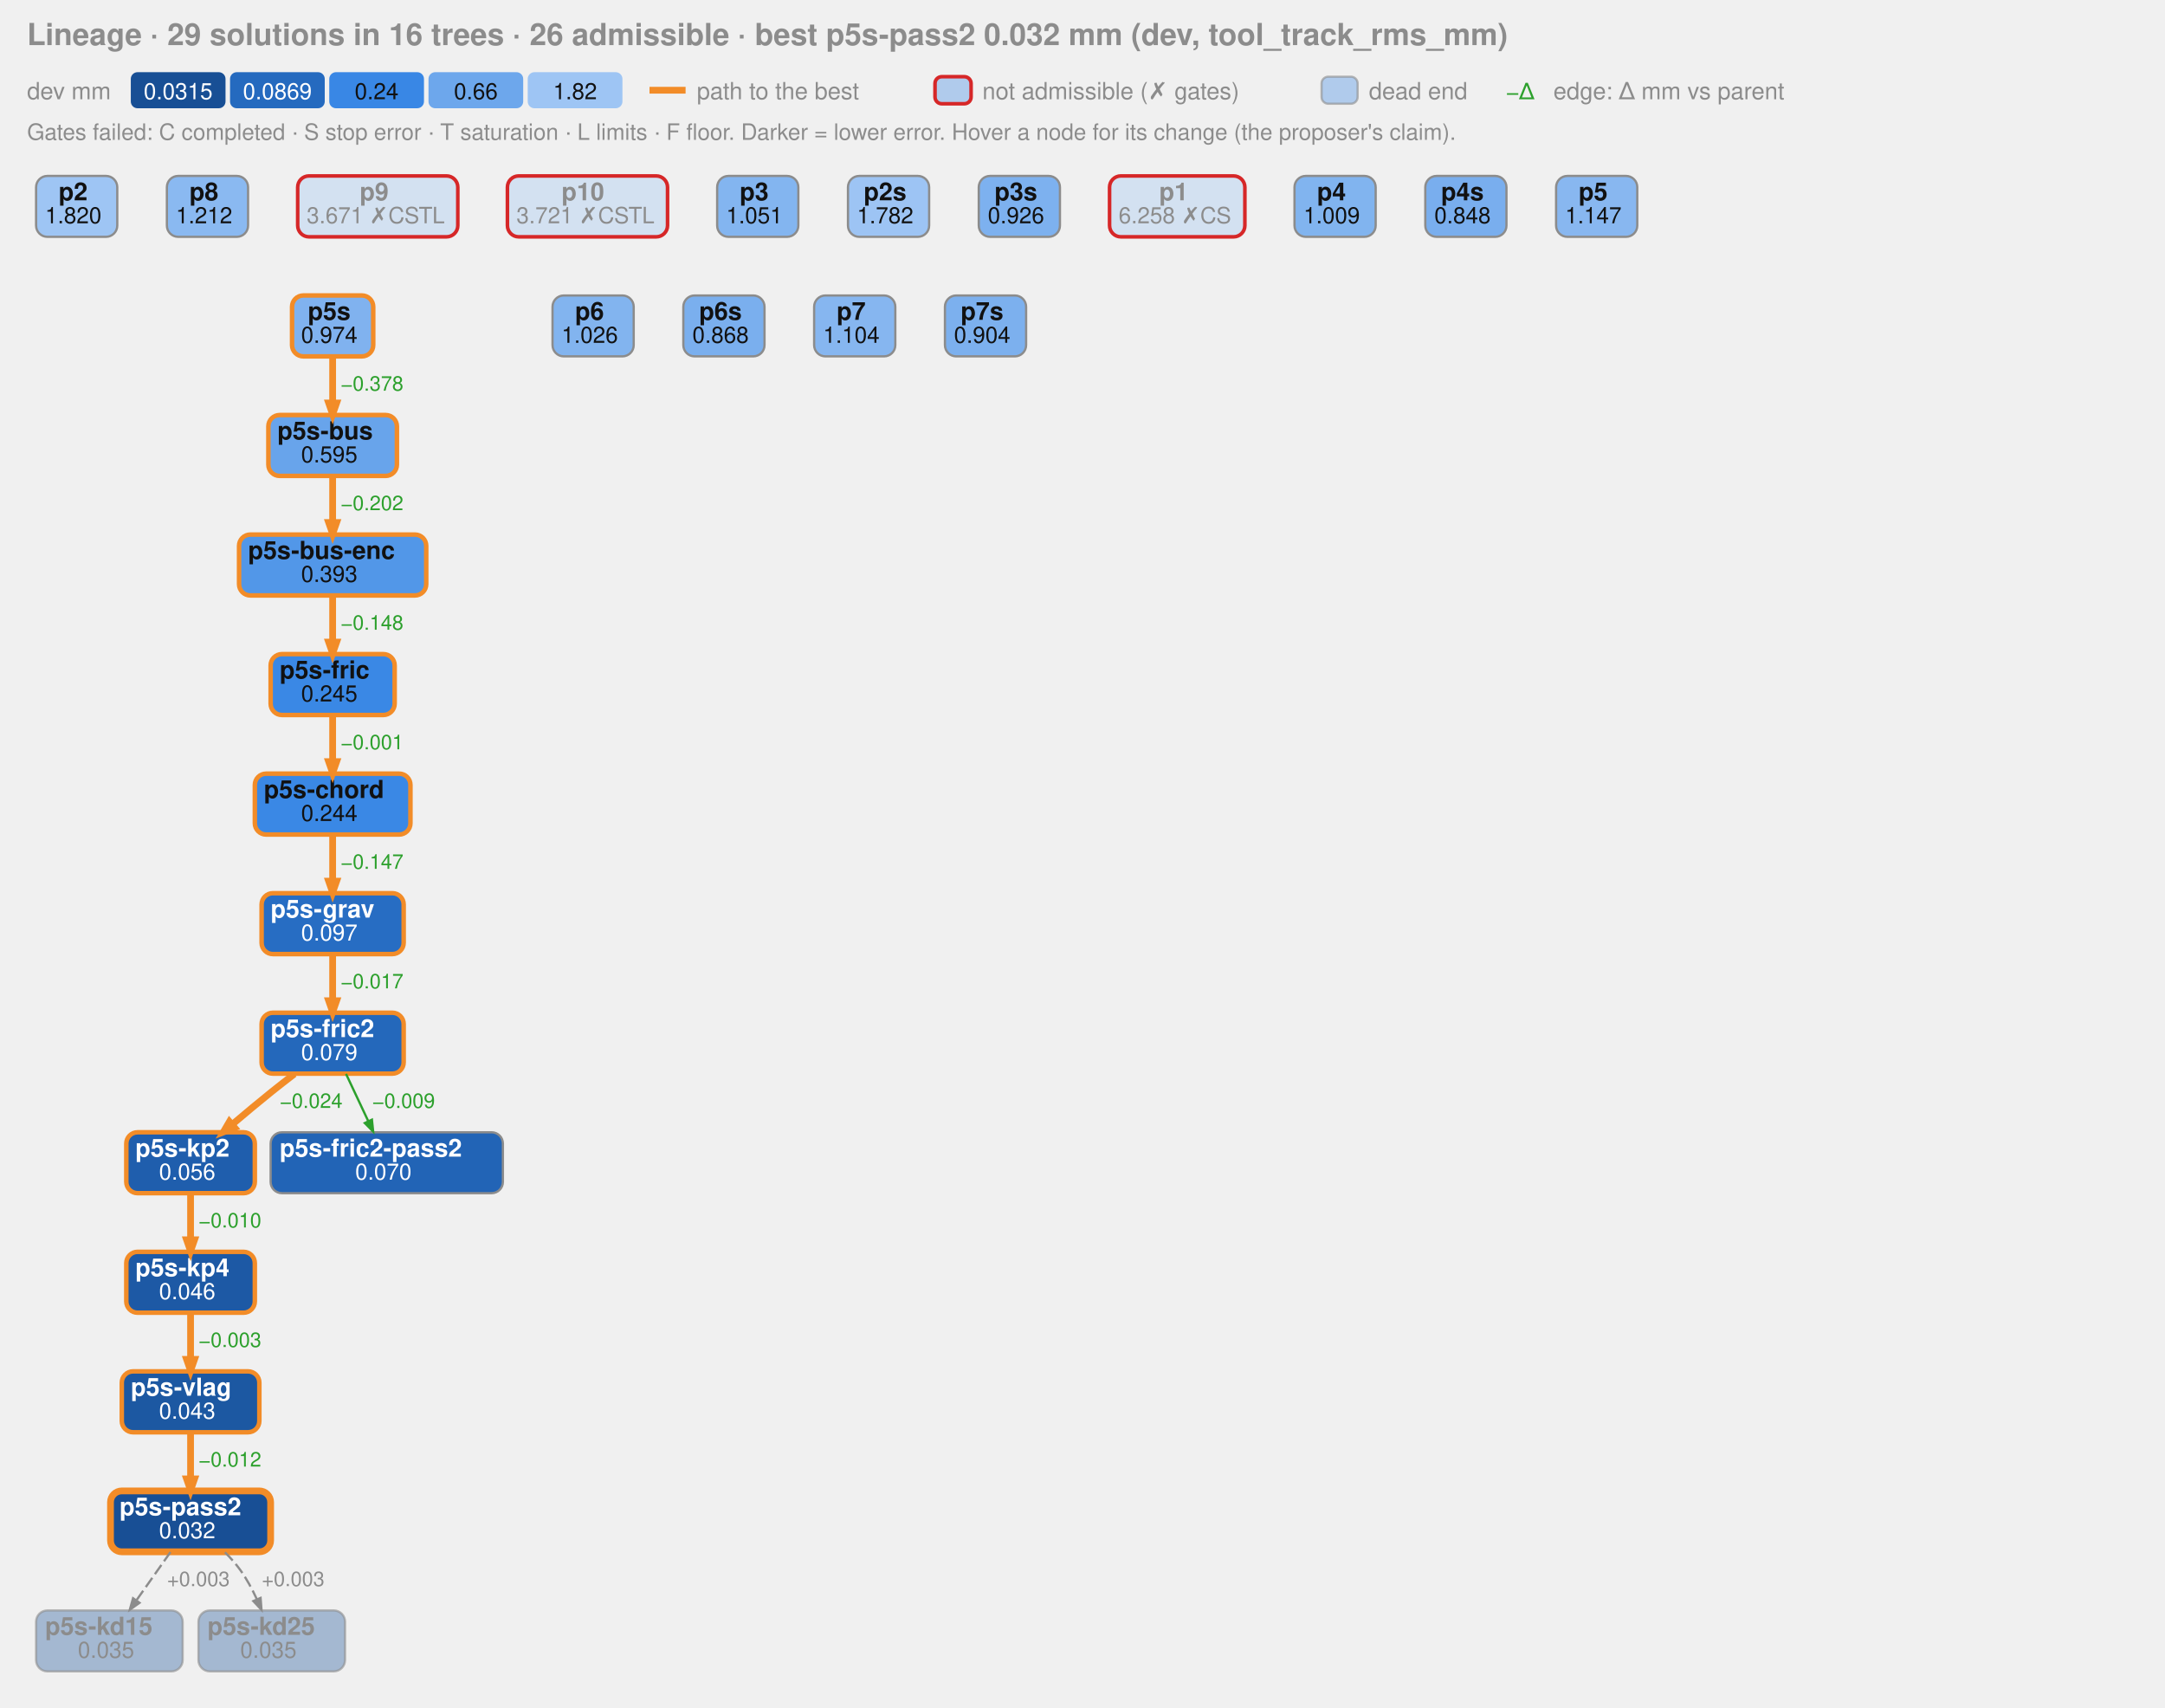
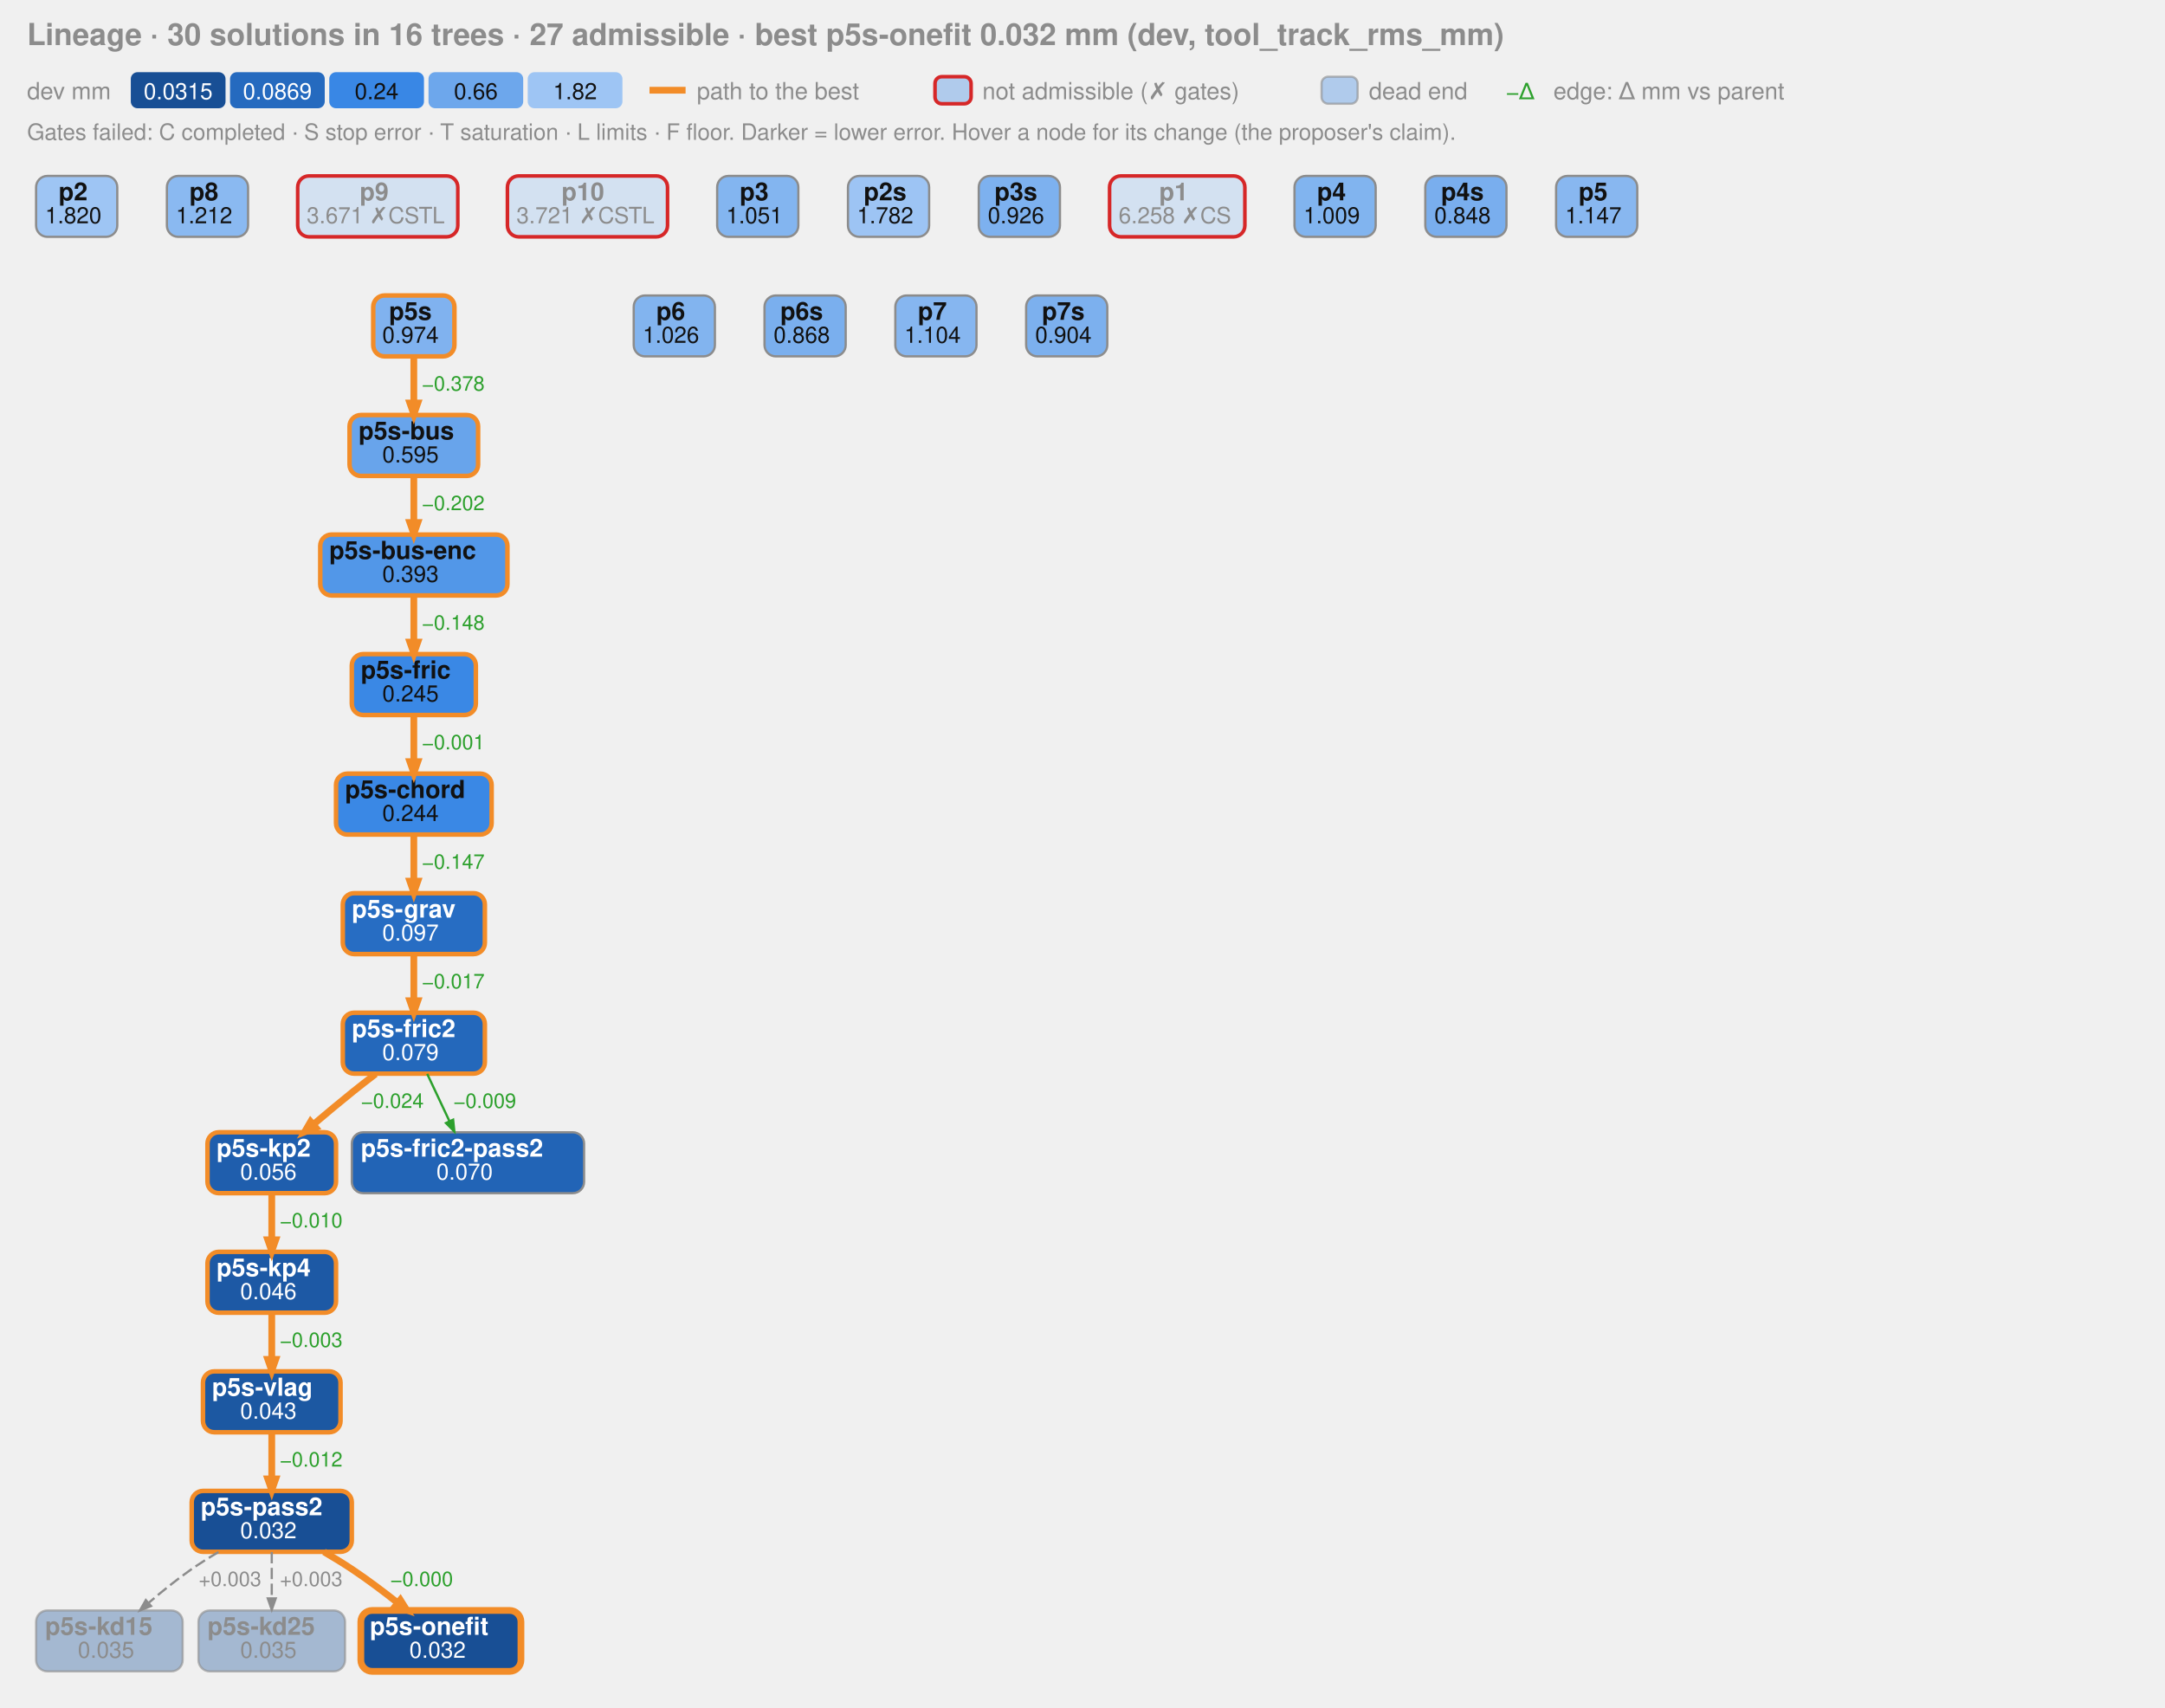
- <svg xmlns="http://www.w3.org/2000/svg" xmlns:xlink="http://www.w3.org/1999/xlink" width="960" height="757" viewBox="0 0 960 757" font-family="Helvetica, Arial, 'Liberation Sans', 'Nimbus Sans', sans-serif" font-size="11" fill="#8c8c8c" role="img" aria-label="Lineage · 29 solutions in 16 trees · 26 admissible · best p5s-pass2 0.032 mm (dev, tool_track_rms_mm)">
-   <text x="12.0" y="20.0" font-size="13.5" font-weight="600">Lineage · 29 solutions in 16 trees · 26 admissible · best p5s-pass2 0.032 mm (dev, tool_track_rms_mm)</text>
+ <svg xmlns="http://www.w3.org/2000/svg" xmlns:xlink="http://www.w3.org/1999/xlink" width="960" height="757" viewBox="0 0 960 757" font-family="Helvetica, Arial, 'Liberation Sans', 'Nimbus Sans', sans-serif" font-size="11" fill="#8c8c8c" role="img" aria-label="Lineage · 30 solutions in 16 trees · 27 admissible · best p5s-onefit 0.032 mm (dev, tool_track_rms_mm)">
+   <text x="12.0" y="20.0" font-size="13.5" font-weight="600">Lineage · 30 solutions in 16 trees · 27 admissible · best p5s-onefit 0.032 mm (dev, tool_track_rms_mm)</text>
  <text x="12.0" y="44.0" font-size="10.5">dev mm</text>
  <rect x="58.0" y="32.0" width="42" height="16" rx="3" fill="#184f95" />
  <text x="79.0" y="44.0" fill="#ffffff" font-size="10" text-anchor="middle">0.0315</text>
  <rect x="102.0" y="32.0" width="42" height="16" rx="3" fill="#256abf" />
  <text x="123.0" y="44.0" fill="#ffffff" font-size="10" text-anchor="middle">0.0869</text>
  <rect x="146.0" y="32.0" width="42" height="16" rx="3" fill="#3987e5" />
  <text x="167.0" y="44.0" fill="#111111" font-size="10" text-anchor="middle">0.24</text>
  <rect x="190.0" y="32.0" width="42" height="16" rx="3" fill="#6da7ec" />
  <text x="211.0" y="44.0" fill="#111111" font-size="10" text-anchor="middle">0.66</text>
  <rect x="234.0" y="32.0" width="42" height="16" rx="3" fill="#9ec5f4" />
  <text x="255.0" y="44.0" fill="#111111" font-size="10" text-anchor="middle">1.82</text>
  <line x1="288.0" x2="304.0" y1="40.0" y2="40.0" stroke="#f28c28" stroke-width="3" />
  <text x="309.0" y="44.0" font-size="10.5">path to the best</text>
  <rect x="414.6" y="34.0" width="16" height="12" rx="3" fill="#3987e5" fill-opacity="0.35" stroke="#d62728" stroke-width="1.6" />
  <text x="435.6" y="44.0" font-size="10.5">not admissible (✗ gates)</text>
  <rect x="586.0" y="34.0" width="16" height="12" rx="3" fill="#3987e5" fill-opacity="0.35" stroke="#8c8c8c" stroke-opacity="0.6" />
  <text x="607.0" y="44.0" font-size="10.5">dead end</text>
  <text x="667.8" y="44.0" fill="#2ca02c" font-size="10">−Δ</text>
  <text x="688.8" y="44.0" font-size="10.5">edge: Δ mm vs parent</text>
  <text x="12.0" y="62.0" font-size="10">Gates failed: C completed · S stop error · T saturation · L limits · F floor. Darker = lower error. Hover a node for its change (the proposer's claim).</text>
  <g transform="translate(12.0 74.0)">
    <g class="graph" transform="scale(1 1) rotate(0) translate(4 31)">
      <g class="node">
        <a xlink:title="#1 p2 · 1.820 mm · admissible · change: the trajectory's column (as built), board PD">
          <rect fill="#9ec5f4" stroke="#8c8c8c" x="0" y="-27" width="36" height="27" rx="5" />
          <text x="10" y="-16.2" font-weight="bold" fill="#111111">p2</text>
          <text x="4" y="-6" font-size="10" fill="#111111">1.820</text>
        </a>
      </g>
    </g>
  </g>
  <g transform="translate(70.0 74.0)">
    <g class="graph" transform="scale(1 1) rotate(0) translate(4 31)">
      <g class="node">
        <a xlink:title="#2 p8 · 1.212 mm · admissible · change: model at plan time, host spring + board damper">
          <rect fill="#8ab9f1" stroke="#8c8c8c" x="0" y="-27" width="36" height="27" rx="5" />
          <text x="10" y="-16.2" font-weight="bold" fill="#111111">p8</text>
          <text x="4" y="-6" font-size="10" fill="#111111">1.212</text>
        </a>
      </g>
    </g>
  </g>
  <g transform="translate(128.0 74.0)">
    <g class="graph" transform="scale(1 1) rotate(0) translate(4 31)">
      <g class="node inadmissible">
        <a xlink:title="#3 p9 · 3.671 mm · not admissible: completed 25 tasks, stop_error_max_mm 11 tasks, saturation_share_pct 17 tasks, limit_violations 33 tasks · change: model at the host on the measured state, computed torque on the host">
          <rect fill="#9ec5f4" fill-opacity="0.35" stroke="#d62728" stroke-width="1.6" x="0" y="-27" width="71" height="27" rx="5" />
          <text x="27.5" y="-16.2" font-weight="bold" fill="#8c8c8c">p9</text>
          <text x="4" y="-6" font-size="10" fill="#8c8c8c">3.671 ✗CSTL</text>
        </a>
      </g>
    </g>
  </g>
  <g transform="translate(221.0 74.0)">
    <g class="graph" transform="scale(1 1) rotate(0) translate(4 31)">
      <g class="node inadmissible">
        <a xlink:title="#4 p10 · 3.721 mm · not admissible: completed 28 tasks, stop_error_max_mm 17 tasks, saturation_share_pct 19 tasks, limit_violations 32 tasks · change: model at plan time, PD on the host">
          <rect fill="#9ec5f4" fill-opacity="0.35" stroke="#d62728" stroke-width="1.6" x="0" y="-27" width="71" height="27" rx="5" />
          <text x="24" y="-16.2" font-weight="bold" fill="#8c8c8c">p10</text>
          <text x="4" y="-6" font-size="10" fill="#8c8c8c">3.721 ✗CSTL</text>
        </a>
      </g>
    </g>
  </g>
  <g transform="translate(314.0 74.0)">
    <g class="graph" transform="scale(1 1) rotate(0) translate(4 31)">
      <g class="node">
        <a xlink:title="#5 p3 · 1.051 mm · admissible · change: model at plan time, board PD, the datasheet's lookahead">
          <rect fill="#83b5f0" stroke="#8c8c8c" x="0" y="-27" width="36" height="27" rx="5" />
          <text x="10" y="-16.2" font-weight="bold" fill="#111111">p3</text>
          <text x="4" y="-6" font-size="10" fill="#111111">1.051</text>
        </a>
      </g>
    </g>
  </g>
  <g transform="translate(372.0 74.0)">
    <g class="graph" transform="scale(1 1) rotate(0) translate(4 31)">
      <g class="node">
        <a xlink:title="#6 p2s · 1.782 mm · admissible · change: the trajectory's column (as built), board PD, secant_mid_ff">
          <rect fill="#9dc4f4" stroke="#8c8c8c" x="0" y="-27" width="36" height="27" rx="5" />
          <text x="7" y="-16.2" font-weight="bold" fill="#111111">p2s</text>
          <text x="4" y="-6" font-size="10" fill="#111111">1.782</text>
        </a>
      </g>
    </g>
  </g>
  <g transform="translate(430.0 74.0)">
    <g class="graph" transform="scale(1 1) rotate(0) translate(4 31)">
      <g class="node">
        <a xlink:title="#7 p3s · 0.926 mm · admissible · change: model at plan time, board PD, the datasheet's lookahead, secant_mid_ff">
          <rect fill="#7db1ef" stroke="#8c8c8c" x="0" y="-27" width="36" height="27" rx="5" />
          <text x="7" y="-16.2" font-weight="bold" fill="#111111">p3s</text>
          <text x="4" y="-6" font-size="10" fill="#111111">0.926</text>
        </a>
      </g>
    </g>
  </g>
  <g transform="translate(488.0 74.0)">
    <g class="graph" transform="scale(1 1) rotate(0) translate(4 31)">
      <g class="node inadmissible">
        <a xlink:title="#8 p1 · 6.258 mm · not admissible: completed 41 tasks, stop_error_max_mm 41 tasks · change: no feed-forward, board PD, calibrated lookahead">
          <rect fill="#9ec5f4" fill-opacity="0.35" stroke="#d62728" stroke-width="1.6" x="0" y="-27" width="60" height="27" rx="5" />
          <text x="22" y="-16.2" font-weight="bold" fill="#8c8c8c">p1</text>
          <text x="4" y="-6" font-size="10" fill="#8c8c8c">6.258 ✗CS</text>
        </a>
      </g>
    </g>
  </g>
  <g transform="translate(570.0 74.0)">
    <g class="graph" transform="scale(1 1) rotate(0) translate(4 31)">
      <g class="node">
        <a xlink:title="#9 p4 · 1.009 mm · admissible · change: model at plan time, board PD, calibrated lookahead">
          <rect fill="#81b4ef" stroke="#8c8c8c" x="0" y="-27" width="36" height="27" rx="5" />
          <text x="10" y="-16.2" font-weight="bold" fill="#111111">p4</text>
          <text x="4" y="-6" font-size="10" fill="#111111">1.009</text>
        </a>
      </g>
    </g>
  </g>
  <g transform="translate(628.0 74.0)">
    <g class="graph" transform="scale(1 1) rotate(0) translate(4 31)">
      <g class="node">
        <a xlink:title="#10 p4s · 0.848 mm · admissible · change: model at plan time, board PD, calibrated lookahead, secant_mid_ff">
          <rect fill="#79aeee" stroke="#8c8c8c" x="0" y="-27" width="36" height="27" rx="5" />
          <text x="7" y="-16.2" font-weight="bold" fill="#111111">p4s</text>
          <text x="4" y="-6" font-size="10" fill="#111111">0.848</text>
        </a>
      </g>
    </g>
  </g>
  <g transform="translate(686.0 74.0)">
    <g class="graph" transform="scale(1 1) rotate(0) translate(4 31)">
      <g class="node">
        <a xlink:title="#11 p5 · 1.147 mm · admissible · change: model + Coulomb at plan time, board PD, calibrated lookahead">
          <rect fill="#88b7f0" stroke="#8c8c8c" x="0" y="-27" width="36" height="27" rx="5" />
          <text x="10" y="-16.2" font-weight="bold" fill="#111111">p5</text>
          <text x="4" y="-6" font-size="10" fill="#111111">1.147</text>
        </a>
      </g>
    </g>
  </g>
  <g transform="translate(12.0 127.0)">
    <g class="graph" transform="scale(1 1) rotate(0) translate(4 614)">
      <g class="node path">
        <a xlink:title="#12 p5s · 0.974 mm · admissible · change: model + Coulomb at plan time, board PD, calibrated lookahead, secant_mid_ff">
-           <rect fill="#80b2ef" stroke="#f28c28" stroke-width="2" x="113.5" y="-610" width="36" height="27" rx="5" />
-           <text x="120.5" y="-599.2" font-weight="bold" fill="#111111">p5s</text>
-           <text x="117.5" y="-589" font-size="10" fill="#111111">0.974</text>
+           <rect fill="#80b2ef" stroke="#f28c28" stroke-width="2" x="149.5" y="-610" width="36" height="27" rx="5" />
+           <text x="156.5" y="-599.2" font-weight="bold" fill="#111111">p5s</text>
+           <text x="153.5" y="-589" font-size="10" fill="#111111">0.974</text>
        </a>
      </g>
      <g class="node path">
        <a xlink:title="#17 p5s-bus · 0.595 mm · admissible · parent p5s · change: lookahead = the deployment's bus command delay per joint, not the friction-inflated calibration (Coulomb is already in the ff)">
-           <rect fill="#68a4eb" stroke="#f28c28" stroke-width="2" x="103" y="-557" width="57" height="27" rx="5" />
-           <text x="107" y="-546.2" font-weight="bold" fill="#111111">p5s-bus</text>
-           <text x="117.5" y="-536" font-size="10" fill="#111111">0.595</text>
-         </a>
-       </g>
-       <g class="edge path">
-         <path fill="none" stroke="#f28c28" stroke-width="3" d="M131.5,-582.89C131.5,-576.81 131.5,-569.4 131.5,-562.71" />
-         <polygon fill="#f28c28" stroke="#f28c28" stroke-width="3" points="133.25,-562.32 131.5,-557.32 129.75,-562.32 133.25,-562.32" />
-         <text text-anchor="middle" x="149" y="-567.8" font-size="9" fill="#2ca02c">−0.378</text>
+           <rect fill="#68a4eb" stroke="#f28c28" stroke-width="2" x="139" y="-557" width="57" height="27" rx="5" />
+           <text x="143" y="-546.2" font-weight="bold" fill="#111111">p5s-bus</text>
+           <text x="153.5" y="-536" font-size="10" fill="#111111">0.595</text>
+         </a>
+       </g>
+       <g class="edge path">
+         <path fill="none" stroke="#f28c28" stroke-width="3" d="M167.5,-582.89C167.5,-576.81 167.5,-569.4 167.5,-562.71" />
+         <polygon fill="#f28c28" stroke="#f28c28" stroke-width="3" points="169.25,-562.32 167.5,-557.32 165.75,-562.32 169.25,-562.32" />
+         <text text-anchor="middle" x="185" y="-567.8" font-size="9" fill="#2ca02c">−0.378</text>
      </g>
      <g class="node path">
        <a xlink:title="#18 p5s-bus-enc · 0.393 mm · admissible · parent p5s-bus · change: lookahead = bus delay minus the board's own lead (encoder delay + one board tick, 0.75 ms), from the deployment's board fields">
-           <rect fill="#5297e8" stroke="#f28c28" stroke-width="2" x="90" y="-504" width="83" height="27" rx="5" />
-           <text x="94" y="-493.2" font-weight="bold" fill="#111111">p5s-bus-enc</text>
-           <text x="117.5" y="-483" font-size="10" fill="#111111">0.393</text>
-         </a>
-       </g>
-       <g class="edge path">
-         <path fill="none" stroke="#f28c28" stroke-width="3" d="M131.5,-529.89C131.5,-523.81 131.5,-516.4 131.5,-509.71" />
-         <polygon fill="#f28c28" stroke="#f28c28" stroke-width="3" points="133.25,-509.32 131.5,-504.32 129.75,-509.32 133.25,-509.32" />
-         <text text-anchor="middle" x="149" y="-514.8" font-size="9" fill="#2ca02c">−0.202</text>
+           <rect fill="#5297e8" stroke="#f28c28" stroke-width="2" x="126" y="-504" width="83" height="27" rx="5" />
+           <text x="130" y="-493.2" font-weight="bold" fill="#111111">p5s-bus-enc</text>
+           <text x="153.5" y="-483" font-size="10" fill="#111111">0.393</text>
+         </a>
+       </g>
+       <g class="edge path">
+         <path fill="none" stroke="#f28c28" stroke-width="3" d="M167.5,-529.89C167.5,-523.81 167.5,-516.4 167.5,-509.71" />
+         <polygon fill="#f28c28" stroke="#f28c28" stroke-width="3" points="169.25,-509.32 167.5,-504.32 165.75,-509.32 169.25,-509.32" />
+         <text text-anchor="middle" x="185" y="-514.8" font-size="9" fill="#2ca02c">−0.202</text>
      </g>
      <g class="node path">
        <a xlink:title="#19 p5s-fric · 0.245 mm · admissible · parent p5s-bus-enc · change: friction ff = per-joint Coulomb tanh(qd/vs) + viscous identified from p5s-bus-enc's dev run records, replacing the given model's Coulomb">
-           <rect fill="#3a88e5" stroke="#f28c28" stroke-width="2" x="104" y="-451" width="55" height="27" rx="5" />
-           <text x="108" y="-440.2" font-weight="bold" fill="#111111">p5s-fric</text>
-           <text x="117.5" y="-430" font-size="10" fill="#111111">0.245</text>
-         </a>
-       </g>
-       <g class="edge path">
-         <path fill="none" stroke="#f28c28" stroke-width="3" d="M131.5,-476.89C131.5,-470.81 131.5,-463.4 131.5,-456.71" />
-         <polygon fill="#f28c28" stroke="#f28c28" stroke-width="3" points="133.25,-456.32 131.5,-451.32 129.75,-456.32 133.25,-456.32" />
-         <text text-anchor="middle" x="149" y="-461.8" font-size="9" fill="#2ca02c">−0.148</text>
+           <rect fill="#3a88e5" stroke="#f28c28" stroke-width="2" x="140" y="-451" width="55" height="27" rx="5" />
+           <text x="144" y="-440.2" font-weight="bold" fill="#111111">p5s-fric</text>
+           <text x="153.5" y="-430" font-size="10" fill="#111111">0.245</text>
+         </a>
+       </g>
+       <g class="edge path">
+         <path fill="none" stroke="#f28c28" stroke-width="3" d="M167.5,-476.89C167.5,-470.81 167.5,-463.4 167.5,-456.71" />
+         <polygon fill="#f28c28" stroke="#f28c28" stroke-width="3" points="169.25,-456.32 167.5,-451.32 165.75,-456.32 169.25,-456.32" />
+         <text text-anchor="middle" x="185" y="-461.8" font-size="9" fill="#2ca02c">−0.148</text>
      </g>
      <g class="node path">
        <a xlink:title="#20 p5s-chord · 0.244 mm · admissible · parent p5s-fric · change: position sent = sample - a(s+T/2)·T²/12: the board's straight walk over a host period becomes the least-squares line of the curve, not its …">
-           <rect fill="#3a88e5" stroke="#f28c28" stroke-width="2" x="97" y="-398" width="69" height="27" rx="5" />
-           <text x="101" y="-387.2" font-weight="bold" fill="#111111">p5s-chord</text>
-           <text x="117.5" y="-377" font-size="10" fill="#111111">0.244</text>
-         </a>
-       </g>
-       <g class="edge path">
-         <path fill="none" stroke="#f28c28" stroke-width="3" d="M131.5,-423.89C131.5,-417.81 131.5,-410.4 131.5,-403.71" />
-         <polygon fill="#f28c28" stroke="#f28c28" stroke-width="3" points="133.25,-403.32 131.5,-398.32 129.75,-403.32 133.25,-403.32" />
-         <text text-anchor="middle" x="149" y="-408.8" font-size="9" fill="#2ca02c">−0.001</text>
+           <rect fill="#3a88e5" stroke="#f28c28" stroke-width="2" x="133" y="-398" width="69" height="27" rx="5" />
+           <text x="137" y="-387.2" font-weight="bold" fill="#111111">p5s-chord</text>
+           <text x="153.5" y="-377" font-size="10" fill="#111111">0.244</text>
+         </a>
+       </g>
+       <g class="edge path">
+         <path fill="none" stroke="#f28c28" stroke-width="3" d="M167.5,-423.89C167.5,-417.81 167.5,-410.4 167.5,-403.71" />
+         <polygon fill="#f28c28" stroke="#f28c28" stroke-width="3" points="169.25,-403.32 167.5,-398.32 165.75,-403.32 169.25,-403.32" />
+         <text text-anchor="middle" x="185" y="-408.8" font-size="9" fill="#2ca02c">−0.001</text>
      </g>
      <g class="node path">
        <a xlink:title="#21 p5s-grav · 0.097 mm · admissible · parent p5s-chord · change: ff minus a gravity-shaped torque error per joint, fitted from p5s-chord's dev joint errors (kp·e + kd·ė on sin/cos of q2, q2+q3, q2+q3+q4, …">
-           <rect fill="#276dc3" stroke="#f28c28" stroke-width="2" x="100" y="-345" width="63" height="27" rx="5" />
-           <text x="104" y="-334.2" font-weight="bold" fill="#ffffff">p5s-grav</text>
-           <text x="117.5" y="-324" font-size="10" fill="#ffffff">0.097</text>
-         </a>
-       </g>
-       <g class="edge path">
-         <path fill="none" stroke="#f28c28" stroke-width="3" d="M131.5,-370.89C131.5,-364.81 131.5,-357.4 131.5,-350.71" />
-         <polygon fill="#f28c28" stroke="#f28c28" stroke-width="3" points="133.25,-350.32 131.5,-345.32 129.75,-350.32 133.25,-350.32" />
-         <text text-anchor="middle" x="149" y="-355.8" font-size="9" fill="#2ca02c">−0.147</text>
+           <rect fill="#276dc3" stroke="#f28c28" stroke-width="2" x="136" y="-345" width="63" height="27" rx="5" />
+           <text x="140" y="-334.2" font-weight="bold" fill="#ffffff">p5s-grav</text>
+           <text x="153.5" y="-324" font-size="10" fill="#ffffff">0.097</text>
+         </a>
+       </g>
+       <g class="edge path">
+         <path fill="none" stroke="#f28c28" stroke-width="3" d="M167.5,-370.89C167.5,-364.81 167.5,-357.4 167.5,-350.71" />
+         <polygon fill="#f28c28" stroke="#f28c28" stroke-width="3" points="169.25,-350.32 167.5,-345.32 165.75,-350.32 169.25,-350.32" />
+         <text text-anchor="middle" x="185" y="-355.8" font-size="9" fill="#2ca02c">−0.147</text>
      </g>
      <g class="node path">
        <a xlink:title="#22 p5s-fric2 · 0.079 mm · admissible · parent p5s-grav · change: friction correction in target qd (odd multi-scale tanh basis + qd), fitted from p5s-grav's dev joint errors (kp·e + kd·ė), subtracted from …">
-           <rect fill="#2468bb" stroke="#f28c28" stroke-width="2" x="100" y="-292" width="63" height="27" rx="5" />
-           <text x="104" y="-281.2" font-weight="bold" fill="#ffffff">p5s-fric2</text>
-           <text x="117.5" y="-271" font-size="10" fill="#ffffff">0.079</text>
-         </a>
-       </g>
-       <g class="edge path">
-         <path fill="none" stroke="#f28c28" stroke-width="3" d="M131.5,-317.89C131.5,-311.81 131.5,-304.4 131.5,-297.71" />
-         <polygon fill="#f28c28" stroke="#f28c28" stroke-width="3" points="133.25,-297.32 131.5,-292.32 129.75,-297.32 133.25,-297.32" />
-         <text text-anchor="middle" x="149" y="-302.8" font-size="9" fill="#2ca02c">−0.017</text>
+           <rect fill="#2468bb" stroke="#f28c28" stroke-width="2" x="136" y="-292" width="63" height="27" rx="5" />
+           <text x="140" y="-281.2" font-weight="bold" fill="#ffffff">p5s-fric2</text>
+           <text x="153.5" y="-271" font-size="10" fill="#ffffff">0.079</text>
+         </a>
+       </g>
+       <g class="edge path">
+         <path fill="none" stroke="#f28c28" stroke-width="3" d="M167.5,-317.89C167.5,-311.81 167.5,-304.4 167.5,-297.71" />
+         <polygon fill="#f28c28" stroke="#f28c28" stroke-width="3" points="169.25,-297.32 167.5,-292.32 165.75,-297.32 169.25,-297.32" />
+         <text text-anchor="middle" x="185" y="-302.8" font-size="9" fill="#2ca02c">−0.017</text>
      </g>
      <g class="node path">
        <a xlink:title="#23 p5s-kp2 · 0.056 mm · admissible · parent p5s-fric2 · change: board gains sent with every command: kp x2, kd x sqrt(2) (same damping ratio, bandwidth x1.41) instead of the boards' configured gains">
-           <rect fill="#1f5ead" stroke="#f28c28" stroke-width="2" x="40" y="-239" width="57" height="27" rx="5" />
-           <text x="44" y="-228.2" font-weight="bold" fill="#ffffff">p5s-kp2</text>
-           <text x="54.5" y="-218" font-size="10" fill="#ffffff">0.056</text>
-         </a>
-       </g>
-       <g class="edge path">
-         <path fill="none" stroke="#f28c28" stroke-width="3" d="M114.54,-264.84C111.19,-262.28 107.71,-259.58 104.5,-257 98.8,-252.42 92.7,-247.33 87.17,-242.64" />
-         <polygon fill="#f28c28" stroke="#f28c28" stroke-width="3" points="88.01,-241.06 83.06,-239.14 85.73,-243.72 88.01,-241.06" />
-         <text text-anchor="middle" x="122" y="-249.8" font-size="9" fill="#2ca02c">−0.024</text>
+           <rect fill="#1f5ead" stroke="#f28c28" stroke-width="2" x="76" y="-239" width="57" height="27" rx="5" />
+           <text x="80" y="-228.2" font-weight="bold" fill="#ffffff">p5s-kp2</text>
+           <text x="90.5" y="-218" font-size="10" fill="#ffffff">0.056</text>
+         </a>
+       </g>
+       <g class="edge path">
+         <path fill="none" stroke="#f28c28" stroke-width="3" d="M150.54,-264.84C147.19,-262.28 143.71,-259.58 140.5,-257 134.8,-252.42 128.7,-247.33 123.17,-242.64" />
+         <polygon fill="#f28c28" stroke="#f28c28" stroke-width="3" points="124.01,-241.06 119.06,-239.14 121.73,-243.72 124.01,-241.06" />
+         <text text-anchor="middle" x="158" y="-249.8" font-size="9" fill="#2ca02c">−0.024</text>
      </g>
      <g class="node">
        <a xlink:title="#27 p5s-fric2-pass2 · 0.070 mm · admissible · parent p5s-fric2 · change: niche (boards' configured gains): second joint-error pass on p5s-fric2's dev runs, gravity shapes + friction basis + own-qdd term fitted jo…">
-           <rect fill="#2264b6" stroke="#8c8c8c" x="104" y="-239" width="103" height="27" rx="5" />
-           <text x="108" y="-228.2" font-weight="bold" fill="#ffffff">p5s-fric2-pass2</text>
-           <text x="141.5" y="-218" font-size="10" fill="#ffffff">0.070</text>
+           <rect fill="#2264b6" stroke="#8c8c8c" x="140" y="-239" width="103" height="27" rx="5" />
+           <text x="144" y="-228.2" font-weight="bold" fill="#ffffff">p5s-fric2-pass2</text>
+           <text x="177.5" y="-218" font-size="10" fill="#ffffff">0.070</text>
        </a>
      </g>
      <g class="edge">
-         <path fill="none" stroke="#2ca02c" d="M137.43,-264.89C140.41,-258.57 144.06,-250.8 147.3,-243.92" />
-         <polygon fill="#2ca02c" stroke="#2ca02c" points="148.92,-244.59 149.47,-239.32 145.76,-243.09 148.92,-244.59" />
-         <text text-anchor="middle" x="163" y="-249.8" font-size="9" fill="#2ca02c">−0.009</text>
+         <path fill="none" stroke="#2ca02c" d="M173.43,-264.89C176.41,-258.57 180.06,-250.8 183.3,-243.92" />
+         <polygon fill="#2ca02c" stroke="#2ca02c" points="184.92,-244.59 185.47,-239.32 181.76,-243.09 184.92,-244.59" />
+         <text text-anchor="middle" x="199" y="-249.8" font-size="9" fill="#2ca02c">−0.009</text>
      </g>
      <g class="node path">
        <a xlink:title="#24 p5s-kp4 · 0.046 mm · admissible · parent p5s-kp2 · change: board kp x4, kd x2 (same damping ratio, bandwidth x2 = 12.6 Hz) instead of x2 / x1.41">
-           <rect fill="#1d59a5" stroke="#f28c28" stroke-width="2" x="40" y="-186" width="57" height="27" rx="5" />
-           <text x="44" y="-175.2" font-weight="bold" fill="#ffffff">p5s-kp4</text>
-           <text x="54.5" y="-165" font-size="10" fill="#ffffff">0.046</text>
-         </a>
-       </g>
-       <g class="edge path">
-         <path fill="none" stroke="#f28c28" stroke-width="3" d="M68.5,-211.89C68.5,-205.81 68.5,-198.4 68.5,-191.71" />
-         <polygon fill="#f28c28" stroke="#f28c28" stroke-width="3" points="70.25,-191.32 68.5,-186.32 66.75,-191.32 70.25,-191.32" />
-         <text text-anchor="middle" x="86" y="-196.8" font-size="9" fill="#2ca02c">−0.010</text>
+           <rect fill="#1d59a5" stroke="#f28c28" stroke-width="2" x="76" y="-186" width="57" height="27" rx="5" />
+           <text x="80" y="-175.2" font-weight="bold" fill="#ffffff">p5s-kp4</text>
+           <text x="90.5" y="-165" font-size="10" fill="#ffffff">0.046</text>
+         </a>
+       </g>
+       <g class="edge path">
+         <path fill="none" stroke="#f28c28" stroke-width="3" d="M104.5,-211.89C104.5,-205.81 104.5,-198.4 104.5,-191.71" />
+         <polygon fill="#f28c28" stroke="#f28c28" stroke-width="3" points="106.25,-191.32 104.5,-186.32 102.75,-191.32 106.25,-191.32" />
+         <text text-anchor="middle" x="122" y="-196.8" font-size="9" fill="#2ca02c">−0.010</text>
      </g>
      <g class="node path">
        <a xlink:title="#25 p5s-vlag · 0.043 mm · admissible · parent p5s-kp4 · change: ff minus kd·tau_v·qdd per joint: the board's velocity estimate lags by encoder delay + 1/(2π·filter Hz) (1.3 ms), so its kd term pushes ahe…">
-           <rect fill="#1c58a2" stroke="#f28c28" stroke-width="2" x="38" y="-133" width="61" height="27" rx="5" />
-           <text x="42" y="-122.2" font-weight="bold" fill="#ffffff">p5s-vlag</text>
-           <text x="54.5" y="-112" font-size="10" fill="#ffffff">0.043</text>
-         </a>
-       </g>
-       <g class="edge path">
-         <path fill="none" stroke="#f28c28" stroke-width="3" d="M68.5,-158.89C68.5,-152.81 68.5,-145.4 68.5,-138.71" />
-         <polygon fill="#f28c28" stroke="#f28c28" stroke-width="3" points="70.25,-138.32 68.5,-133.32 66.75,-138.32 70.25,-138.32" />
-         <text text-anchor="middle" x="86" y="-143.8" font-size="9" fill="#2ca02c">−0.003</text>
-       </g>
-       <g class="node best path">
+           <rect fill="#1c58a2" stroke="#f28c28" stroke-width="2" x="74" y="-133" width="61" height="27" rx="5" />
+           <text x="78" y="-122.2" font-weight="bold" fill="#ffffff">p5s-vlag</text>
+           <text x="90.5" y="-112" font-size="10" fill="#ffffff">0.043</text>
+         </a>
+       </g>
+       <g class="edge path">
+         <path fill="none" stroke="#f28c28" stroke-width="3" d="M104.5,-158.89C104.5,-152.81 104.5,-145.4 104.5,-138.71" />
+         <polygon fill="#f28c28" stroke="#f28c28" stroke-width="3" points="106.25,-138.32 104.5,-133.32 102.75,-138.32 106.25,-138.32" />
+         <text text-anchor="middle" x="122" y="-143.8" font-size="9" fill="#2ca02c">−0.003</text>
+       </g>
+       <g class="node path">
        <a xlink:title="#26 p5s-pass2 · 0.032 mm · admissible · parent p5s-vlag · change: second joint-error identification pass at the current gains (kp x4, kd x2): gravity shapes + friction basis fitted jointly on p5s-vlag's de…">
-           <rect fill="#184f95" stroke="#f28c28" stroke-width="3" x="33" y="-80" width="71" height="27" rx="5" />
-           <text x="37" y="-69.2" font-weight="bold" fill="#ffffff">p5s-pass2</text>
-           <text x="54.5" y="-59" font-size="10" fill="#ffffff">0.032</text>
-         </a>
-       </g>
-       <g class="edge path">
-         <path fill="none" stroke="#f28c28" stroke-width="3" d="M68.5,-105.89C68.5,-99.81 68.5,-92.4 68.5,-85.71" />
-         <polygon fill="#f28c28" stroke="#f28c28" stroke-width="3" points="70.25,-85.32 68.5,-80.32 66.75,-85.32 70.25,-85.32" />
-         <text text-anchor="middle" x="86" y="-90.8" font-size="9" fill="#2ca02c">−0.012</text>
+           <rect fill="#184f95" stroke="#f28c28" stroke-width="2" x="69" y="-80" width="71" height="27" rx="5" />
+           <text x="73" y="-69.2" font-weight="bold" fill="#ffffff">p5s-pass2</text>
+           <text x="90.5" y="-59" font-size="10" fill="#ffffff">0.032</text>
+         </a>
+       </g>
+       <g class="edge path">
+         <path fill="none" stroke="#f28c28" stroke-width="3" d="M104.5,-105.89C104.5,-99.81 104.5,-92.4 104.5,-85.71" />
+         <polygon fill="#f28c28" stroke="#f28c28" stroke-width="3" points="106.25,-85.32 104.5,-80.32 102.75,-85.32 106.25,-85.32" />
+         <text text-anchor="middle" x="122" y="-90.8" font-size="9" fill="#2ca02c">−0.012</text>
      </g>
      <g class="node dead">
        <a xlink:title="#28 p5s-kd15 · 0.035 mm · admissible · parent p5s-pass2 · dead end · change: kd x1.5 instead of x2 at kp x4 (zeta 0.50 -&gt; 0.37): less kd times the 2^14-count velocity estimate">
          <rect fill="#195199" fill-opacity="0.35" stroke="#8c8c8c" stroke-opacity="0.6" x="0" y="-27" width="65" height="27" rx="5" />
          <text x="4" y="-16.2" font-weight="bold" fill="#8c8c8c">p5s-kd15</text>
          <text x="18.5" y="-6" font-size="10" fill="#8c8c8c">0.035</text>
        </a>
      </g>
      <g class="edge">
-         <path fill="none" stroke="#8c8c8c" stroke-dasharray="5,2" d="M59.6,-52.89C55.05,-46.44 49.44,-38.5 44.51,-31.52" />
-         <polygon fill="#8c8c8c" stroke="#8c8c8c" points="45.86,-30.39 41.55,-27.32 43,-32.41 45.86,-30.39" />
-         <text text-anchor="middle" x="72" y="-37.8" font-size="9" fill="#8c8c8c">+0.003</text>
+         <path fill="none" stroke="#8c8c8c" stroke-dasharray="5,2" d="M80.87,-52.88C76.67,-50.4 72.39,-47.72 68.5,-45 62.17,-40.58 55.63,-35.27 49.88,-30.34" />
+         <polygon fill="#8c8c8c" stroke="#8c8c8c" points="50.96,-28.96 46.04,-27 48.66,-31.6 50.96,-28.96" />
+         <text text-anchor="middle" x="86" y="-37.8" font-size="9" fill="#8c8c8c">+0.003</text>
      </g>
      <g class="node dead">
        <a xlink:title="#29 p5s-kd25 · 0.035 mm · admissible · parent p5s-pass2 · dead end · change: kd x2.5 instead of x2 at kp x4 (zeta 0.50 -&gt; 0.62): p5s-kd15 showed damping is worth more than the kd buzz it brings">
          <rect fill="#195299" fill-opacity="0.35" stroke="#8c8c8c" stroke-opacity="0.6" x="72" y="-27" width="65" height="27" rx="5" />
          <text x="76" y="-16.2" font-weight="bold" fill="#8c8c8c">p5s-kd25</text>
          <text x="90.5" y="-6" font-size="10" fill="#8c8c8c">0.035</text>
        </a>
      </g>
      <g class="edge">
-         <path fill="none" stroke="#8c8c8c" stroke-dasharray="5,2" d="M83.76,-52.77C86.19,-50.34 88.54,-47.71 90.5,-45 93.36,-41.05 95.84,-36.42 97.89,-31.98" />
-         <polygon fill="#8c8c8c" stroke="#8c8c8c" points="99.55,-32.55 99.95,-27.27 96.34,-31.15 99.55,-32.55" />
-         <text text-anchor="middle" x="114" y="-37.8" font-size="9" fill="#8c8c8c">+0.003</text>
-       </g>
-     </g>
-   </g>
-   <g transform="translate(241.0 127.0)">
+         <path fill="none" stroke="#8c8c8c" stroke-dasharray="5,2" d="M104.5,-52.89C104.5,-46.81 104.5,-39.4 104.5,-32.71" />
+         <polygon fill="#8c8c8c" stroke="#8c8c8c" points="106.25,-32.32 104.5,-27.32 102.75,-32.32 106.25,-32.32" />
+         <text text-anchor="middle" x="122" y="-37.8" font-size="9" fill="#8c8c8c">+0.003</text>
+       </g>
+       <g class="node best path">
+         <a xlink:title="#30 p5s-onefit · 0.032 mm · admissible · parent p5s-pass2 · change: same controller with the four stacked fits merged into one model.json (one friction basis, one gravity basis; exact sum, no new data) and o…">
+           <rect fill="#184f95" stroke="#f28c28" stroke-width="3" x="144" y="-27" width="71" height="27" rx="5" />
+           <text x="148" y="-16.2" font-weight="bold" fill="#ffffff">p5s-onefit</text>
+           <text x="165.5" y="-6" font-size="10" fill="#ffffff">0.032</text>
+         </a>
+       </g>
+       <g class="edge path">
+         <path fill="none" stroke="#f28c28" stroke-width="3" d="M127.66,-52.98C131.99,-50.45 136.44,-47.72 140.5,-45 147.11,-40.57 154.05,-35.35 160.2,-30.49" />
+         <polygon fill="#f28c28" stroke="#f28c28" stroke-width="3" points="161.51,-31.69 164.33,-27.2 159.33,-28.95 161.51,-31.69" />
+         <text text-anchor="middle" x="171" y="-37.8" font-size="9" fill="#2ca02c">−0.000</text>
+       </g>
+     </g>
+   </g>
+   <g transform="translate(277.0 127.0)">
    <g class="graph" transform="scale(1 1) rotate(0) translate(4 31)">
      <g class="node">
        <a xlink:title="#13 p6 · 1.026 mm · admissible · change: model at the host on the measured state, board PD, calibrated lookahead">
          <rect fill="#82b4ef" stroke="#8c8c8c" x="0" y="-27" width="36" height="27" rx="5" />
          <text x="10" y="-16.2" font-weight="bold" fill="#111111">p6</text>
          <text x="4" y="-6" font-size="10" fill="#111111">1.026</text>
        </a>
      </g>
    </g>
  </g>
-   <g transform="translate(299.0 127.0)">
+   <g transform="translate(335.0 127.0)">
    <g class="graph" transform="scale(1 1) rotate(0) translate(4 31)">
      <g class="node">
        <a xlink:title="#14 p6s · 0.868 mm · admissible · change: model at the host on the measured state, board PD, calibrated lookahead, secant_mid_ff">
          <rect fill="#7aafee" stroke="#8c8c8c" x="0" y="-27" width="36" height="27" rx="5" />
          <text x="7" y="-16.2" font-weight="bold" fill="#111111">p6s</text>
          <text x="4" y="-6" font-size="10" fill="#111111">0.868</text>
        </a>
      </g>
    </g>
  </g>
-   <g transform="translate(357.0 127.0)">
+   <g transform="translate(393.0 127.0)">
    <g class="graph" transform="scale(1 1) rotate(0) translate(4 31)">
      <g class="node">
        <a xlink:title="#15 p7 · 1.104 mm · admissible · change: model at plan time, computed-torque gains re-sent each tick, calibrated lookahead">
          <rect fill="#86b6f0" stroke="#8c8c8c" x="0" y="-27" width="36" height="27" rx="5" />
          <text x="10" y="-16.2" font-weight="bold" fill="#111111">p7</text>
          <text x="4" y="-6" font-size="10" fill="#111111">1.104</text>
        </a>
      </g>
    </g>
  </g>
-   <g transform="translate(415.0 127.0)">
+   <g transform="translate(451.0 127.0)">
    <g class="graph" transform="scale(1 1) rotate(0) translate(4 31)">
      <g class="node">
        <a xlink:title="#16 p7s · 0.904 mm · admissible · change: model at plan time, computed-torque gains re-sent each tick, calibrated lookahead, secant_mid_ff">
          <rect fill="#7cb0ee" stroke="#8c8c8c" x="0" y="-27" width="36" height="27" rx="5" />
          <text x="7" y="-16.2" font-weight="bold" fill="#111111">p7s</text>
          <text x="4" y="-6" font-size="10" fill="#111111">0.904</text>
        </a>
      </g>
    </g>
  </g>
</svg>
